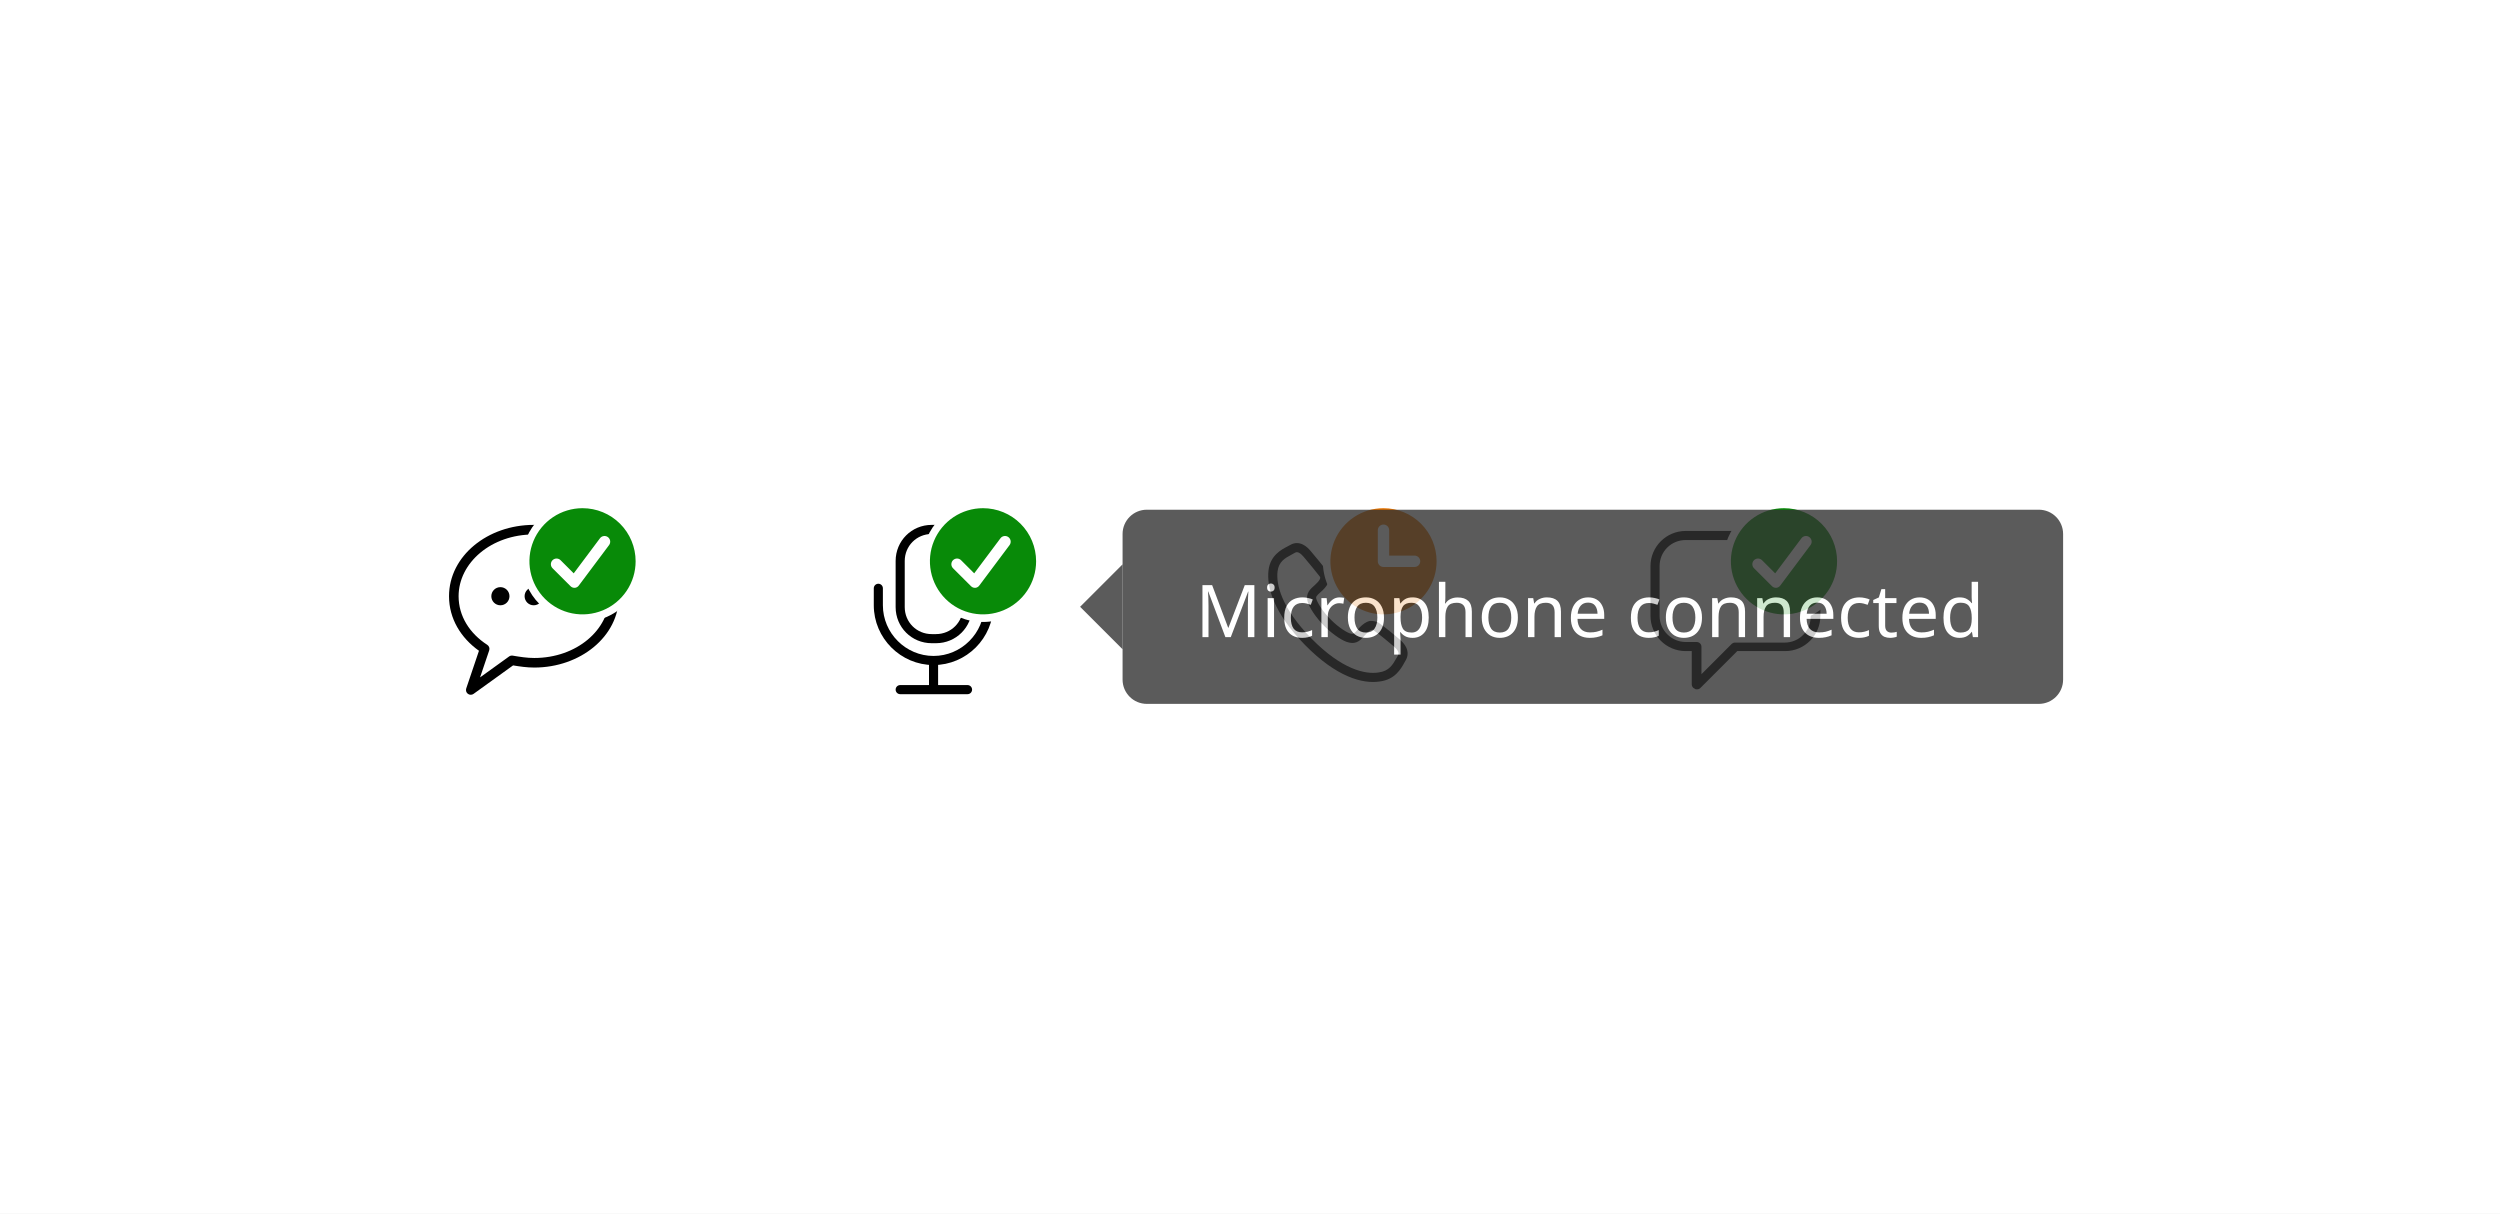
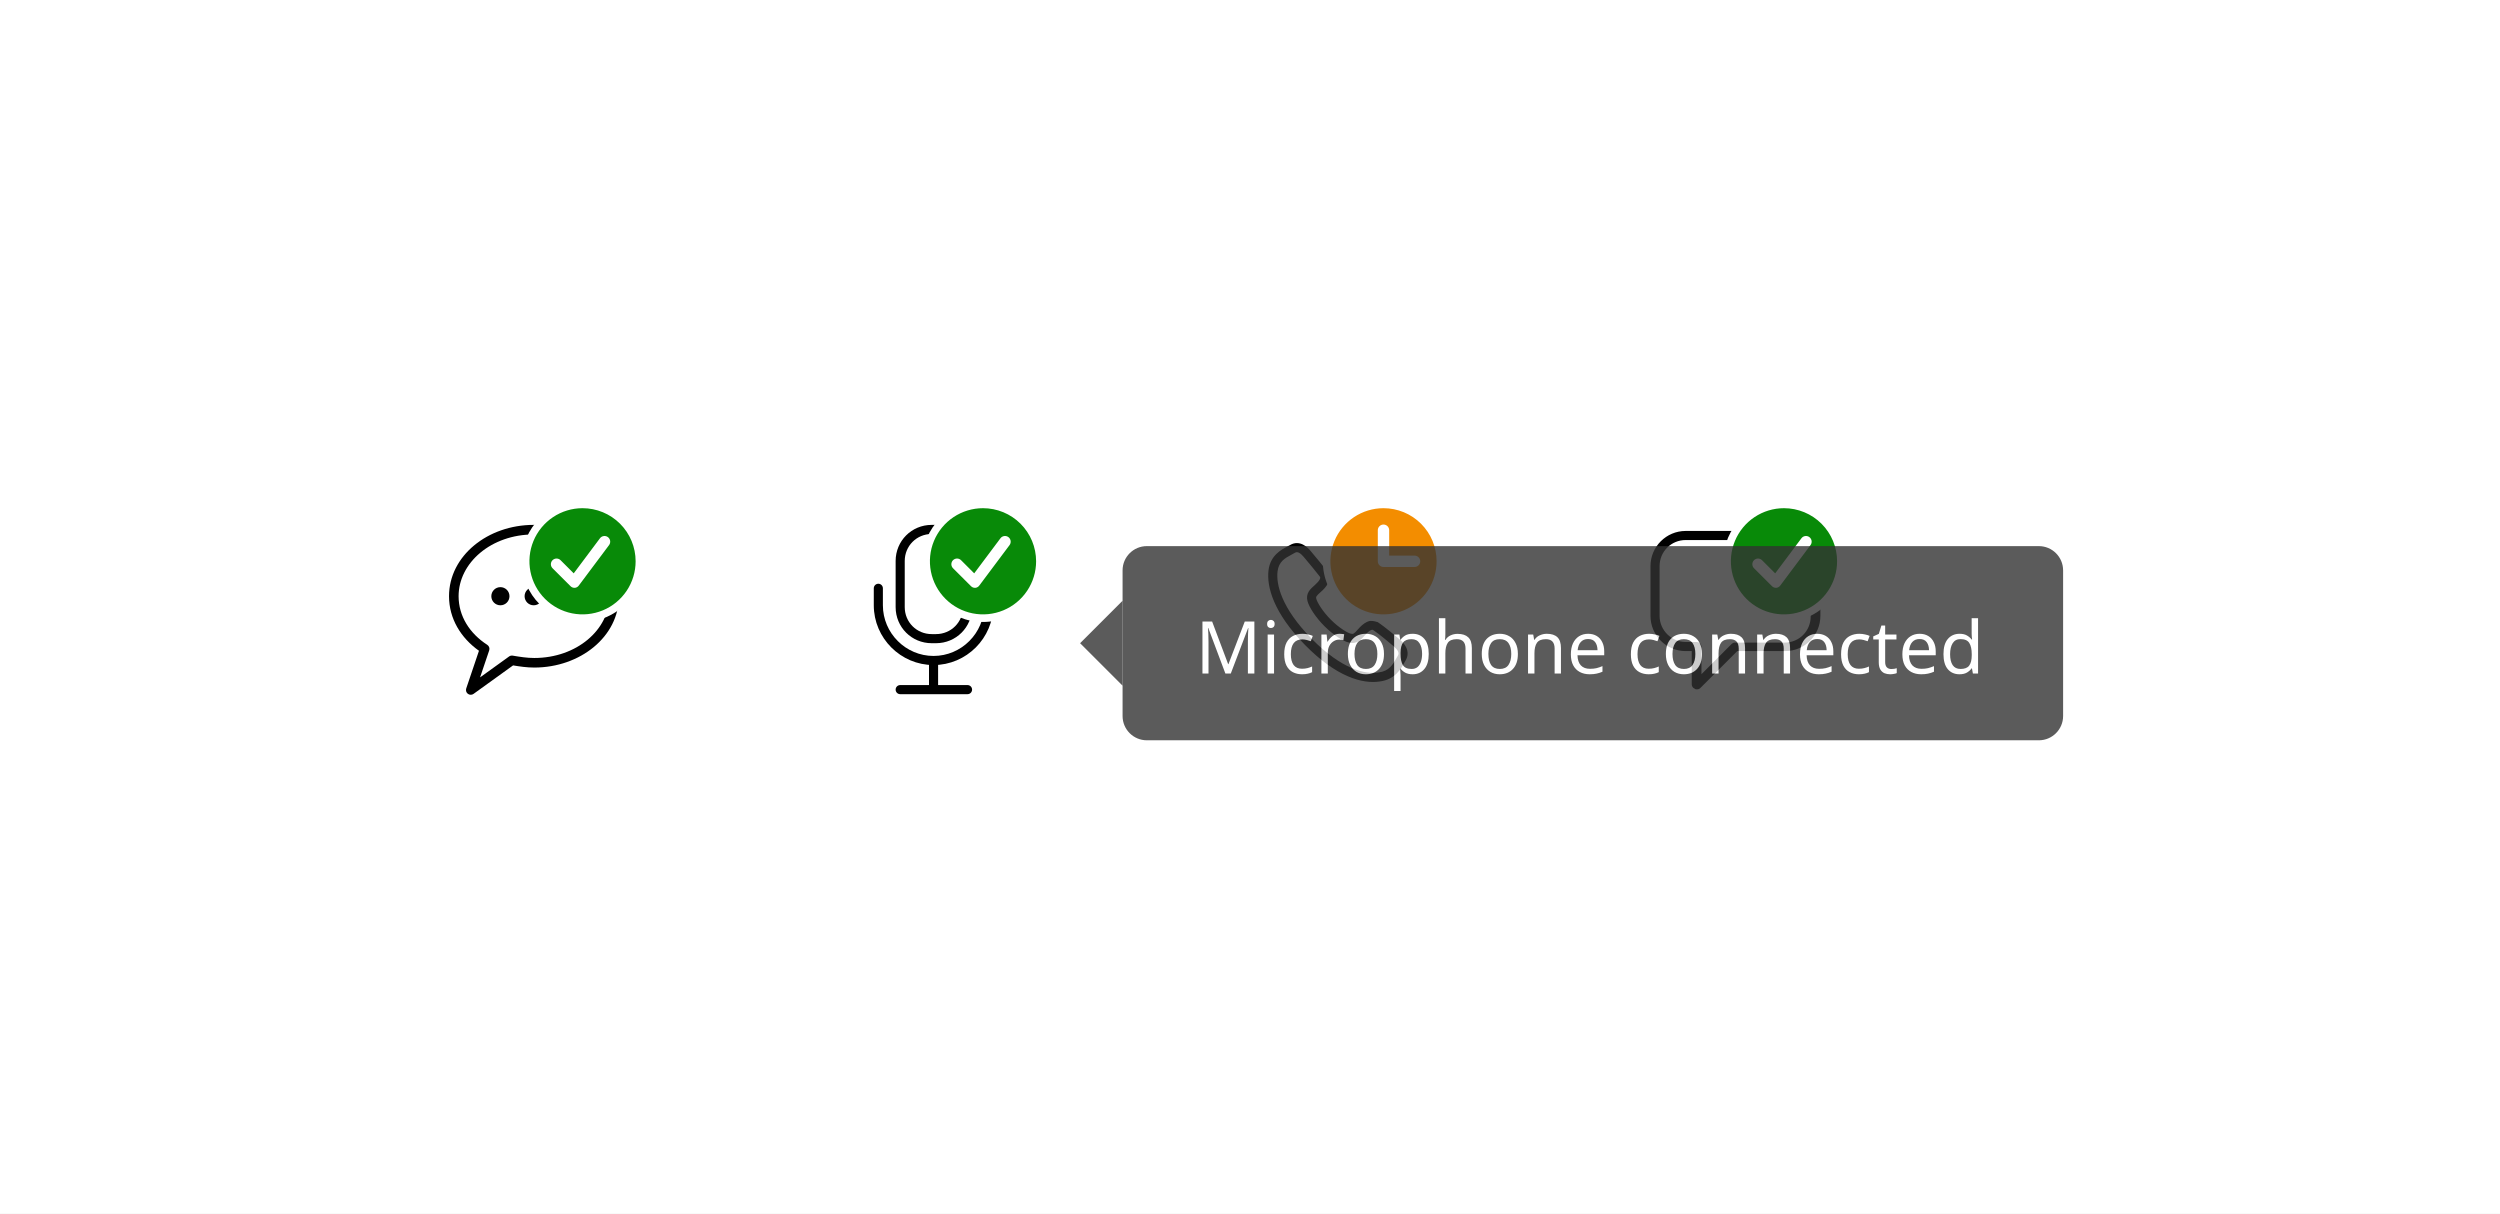
<svg xmlns="http://www.w3.org/2000/svg" width="412" height="200" viewBox="0 0 412 200" fill="none">
  <rect width="412" height="200" fill="white" />
  <g clip-path="url(#clip0_6677_525181)">
    <path d="M87.95 99.752C88.776 99.752 89.446 99.082 89.446 98.257C89.446 97.43 88.776 96.761 87.95 96.761C87.124 96.761 86.454 97.43 86.454 98.257C86.454 99.082 87.124 99.752 87.95 99.752Z" fill="black" />
    <path d="M82.466 99.752C83.292 99.752 83.962 99.082 83.962 98.257C83.962 97.43 83.292 96.761 82.466 96.761C81.64 96.761 80.97 97.43 80.97 98.257C80.97 99.082 81.64 99.752 82.466 99.752Z" fill="black" />
    <path d="M93.534 99.752C94.36 99.752 95.03 99.082 95.03 98.257C95.03 97.43 94.36 96.761 93.534 96.761C92.708 96.761 92.038 97.43 92.038 98.257C92.038 99.082 92.708 99.752 93.534 99.752Z" fill="black" />
    <path fill-rule="evenodd" clip-rule="evenodd" d="M87.95 88.077C80.965 88.077 75.577 92.739 75.577 98.257C75.577 101.529 77.39 104.391 80.301 106.269C80.605 106.465 80.736 106.842 80.62 107.184L79.115 111.634L83.9 108.186C84.07 108.063 84.283 108.014 84.49 108.048C85.694 108.249 86.829 108.436 88.05 108.436C95.035 108.436 100.423 103.774 100.423 98.257C100.423 92.742 95.039 88.077 87.95 88.077ZM74 98.257C74 91.61 80.377 86.5 87.95 86.5C95.618 86.5 102 91.606 102 98.257C102 104.903 95.623 110.013 88.05 110.013C86.803 110.013 85.648 109.838 84.555 109.657L78.041 114.351C77.763 114.552 77.388 114.549 77.112 114.346C76.836 114.142 76.724 113.784 76.834 113.459L78.934 107.247C75.95 105.129 74 101.956 74 98.257Z" fill="black" />
    <circle cx="96" cy="92.5" r="10" fill="white" />
    <path d="M96 83.75C94.269 83.75 92.578 84.263 91.139 85.225C89.7 86.186 88.578 87.553 87.916 89.151C87.254 90.75 87.081 92.51 87.418 94.207C87.756 95.904 88.589 97.463 89.813 98.687C91.037 99.911 92.596 100.744 94.293 101.082C95.99 101.419 97.75 101.246 99.349 100.584C100.947 99.922 102.314 98.8 103.275 97.361C104.237 95.922 104.75 94.231 104.75 92.5C104.75 90.179 103.828 87.954 102.187 86.313C100.546 84.672 98.321 83.75 96 83.75ZM100.375 89.831L95.406 96.475C95.332 96.585 95.234 96.677 95.121 96.746C95.008 96.815 94.882 96.859 94.75 96.875H94.681C94.558 96.876 94.436 96.853 94.322 96.805C94.208 96.758 94.105 96.688 94.019 96.6L91.081 93.669C90.989 93.583 90.915 93.479 90.864 93.364C90.813 93.249 90.785 93.125 90.783 92.999C90.781 92.874 90.804 92.749 90.851 92.632C90.898 92.515 90.968 92.409 91.058 92.32C91.147 92.231 91.252 92.161 91.369 92.114C91.486 92.066 91.611 92.043 91.737 92.046C91.863 92.048 91.987 92.075 92.102 92.126C92.217 92.178 92.32 92.252 92.406 92.344L94.55 94.487L98.875 88.706C99.024 88.507 99.246 88.376 99.492 88.341C99.739 88.305 99.989 88.37 100.188 88.519C100.386 88.668 100.518 88.89 100.553 89.136C100.588 89.382 100.524 89.632 100.375 89.831Z" fill="#088A08" />
  </g>
  <g clip-path="url(#clip1_6677_525181)">
    <path fill-rule="evenodd" clip-rule="evenodd" d="M144.75 96.2C145.164 96.2 145.5 96.536 145.5 96.95V99.75C145.5 104.336 149.264 108.1 153.85 108.1C158.436 108.1 162.2 104.336 162.2 99.75V96.95C162.2 96.536 162.536 96.2 162.95 96.2C163.364 96.2 163.7 96.536 163.7 96.95V99.75C163.7 105.164 159.264 109.6 153.85 109.6C148.436 109.6 144 105.164 144 99.75V96.95C144 96.536 144.336 96.2 144.75 96.2Z" fill="black" />
    <path fill-rule="evenodd" clip-rule="evenodd" d="M153.55 88C151.064 88 149.1 89.964 149.1 92.45V100.05C149.1 102.536 151.064 104.5 153.55 104.5H154.25C156.736 104.5 158.7 102.536 158.7 100.05V92.45C158.7 89.964 156.736 88 154.25 88H153.55ZM147.6 92.45C147.6 89.136 150.236 86.5 153.55 86.5H154.25C157.564 86.5 160.2 89.136 160.2 92.45V100.05C160.2 103.364 157.564 106 154.25 106H153.55C150.236 106 147.6 103.364 147.6 100.05V92.45Z" fill="black" />
    <path fill-rule="evenodd" clip-rule="evenodd" d="M153.1 113.65V108.85H154.6V113.65H153.1Z" fill="black" />
    <path fill-rule="evenodd" clip-rule="evenodd" d="M147.6 113.65C147.6 113.236 147.936 112.9 148.35 112.9H159.45C159.864 112.9 160.2 113.236 160.2 113.65C160.2 114.064 159.864 114.4 159.45 114.4H148.35C147.936 114.4 147.6 114.064 147.6 113.65Z" fill="black" />
    <circle cx="162" cy="92.5" r="10" fill="white" />
    <path d="M162 83.75C160.269 83.75 158.578 84.263 157.139 85.225C155.7 86.186 154.578 87.553 153.916 89.151C153.254 90.75 153.081 92.51 153.418 94.207C153.756 95.904 154.589 97.463 155.813 98.687C157.037 99.911 158.596 100.744 160.293 101.082C161.99 101.419 163.75 101.246 165.348 100.584C166.947 99.922 168.314 98.8 169.275 97.361C170.237 95.922 170.75 94.231 170.75 92.5C170.75 90.179 169.828 87.954 168.187 86.313C166.546 84.672 164.321 83.75 162 83.75ZM166.375 89.831L161.406 96.475C161.332 96.585 161.234 96.677 161.121 96.746C161.008 96.815 160.882 96.859 160.75 96.875H160.681C160.558 96.876 160.436 96.853 160.322 96.805C160.208 96.758 160.105 96.688 160.019 96.6L157.081 93.669C156.989 93.583 156.915 93.479 156.864 93.364C156.813 93.249 156.785 93.125 156.783 92.999C156.781 92.874 156.804 92.749 156.851 92.632C156.898 92.515 156.968 92.409 157.057 92.32C157.146 92.231 157.253 92.161 157.369 92.114C157.486 92.066 157.611 92.043 157.737 92.046C157.863 92.048 157.987 92.075 158.102 92.126C158.217 92.178 158.32 92.252 158.406 92.344L160.55 94.487L164.875 88.706C165.024 88.507 165.246 88.376 165.492 88.341C165.739 88.305 165.989 88.37 166.188 88.519C166.386 88.668 166.518 88.89 166.553 89.136C166.588 89.382 166.524 89.632 166.375 89.831Z" fill="#088A08" />
  </g>
  <g clip-path="url(#clip2_6677_525181)">
    <path fill-rule="evenodd" clip-rule="evenodd" d="M214.713 89.738C215.268 90.007 215.7 90.453 215.975 90.782C216.041 90.862 216.13 90.968 216.233 91.092C216.888 91.874 218.167 93.404 218.699 94.112C219.211 94.796 219.135 95.535 218.848 96.127C218.582 96.678 218.114 97.158 217.692 97.527C217.272 97.894 217.068 98.094 216.964 98.265C216.902 98.367 216.871 98.458 216.926 98.681C216.994 98.954 217.237 99.468 217.673 100.121C218.096 100.757 218.665 101.468 219.329 102.132C219.993 102.797 220.704 103.365 221.324 103.774C221.634 103.979 221.914 104.139 222.146 104.25C222.391 104.368 222.541 104.411 222.605 104.42C222.63 104.424 222.655 104.429 222.68 104.435C222.903 104.49 222.994 104.459 223.096 104.397C223.267 104.293 223.467 104.089 223.834 103.669C224.203 103.247 224.683 102.779 225.234 102.513C225.821 102.228 226.552 102.152 227.23 102.649C228.179 103.285 229.997 104.802 230.687 105.393C231.07 105.721 231.518 106.184 231.772 106.76C232.044 107.377 232.083 108.112 231.642 108.848C231.581 108.949 231.516 109.067 231.444 109.198C230.886 110.212 229.909 111.986 227.404 112.305C224.575 112.752 220.25 111.576 215.063 106.288C209.871 100.994 208.716 96.678 209.054 93.969C209.362 91.508 211.173 90.573 212.193 90.046C212.356 89.961 212.499 89.887 212.613 89.819C213.371 89.364 214.12 89.45 214.713 89.738ZM214.059 91.087C213.827 90.975 213.626 90.961 213.384 91.106C213.187 91.224 212.983 91.334 212.778 91.444C211.763 91.99 210.745 92.537 210.543 94.156C210.281 96.247 211.126 100.131 216.134 105.237C221.139 110.341 225.01 111.169 227.18 110.822C227.188 110.821 227.197 110.819 227.205 110.818C228.921 110.604 229.532 109.523 230.106 108.509C230.189 108.363 230.271 108.218 230.355 108.077C230.514 107.813 230.503 107.598 230.4 107.365C230.279 107.091 230.027 106.804 229.71 106.532C229.004 105.926 227.238 104.457 226.382 103.887C226.371 103.879 226.36 103.871 226.349 103.863C226.232 103.775 226.121 103.749 225.888 103.862C225.614 103.996 225.294 104.278 224.963 104.656C224.63 105.036 224.28 105.432 223.876 105.678C223.412 105.96 222.915 106.032 222.352 105.899C222.076 105.853 221.78 105.738 221.498 105.603C221.19 105.455 220.85 105.259 220.498 105.026C219.793 104.56 219.004 103.928 218.268 103.193C217.532 102.457 216.901 101.668 216.424 100.954C215.96 100.257 215.603 99.571 215.471 99.044C215.326 98.467 215.395 97.958 215.683 97.485C215.929 97.081 216.325 96.731 216.705 96.398C217.083 96.067 217.366 95.747 217.499 95.473C217.612 95.24 217.586 95.129 217.499 95.013C216.995 94.341 215.755 92.858 215.093 92.066C214.986 91.938 214.894 91.828 214.822 91.743C214.597 91.472 214.329 91.218 214.059 91.087Z" fill="black" />
    <circle cx="228" cy="92.5" r="10" fill="white" />
-     <path d="M228 83.75C226.269 83.75 224.578 84.263 223.139 85.225C221.7 86.186 220.578 87.553 219.916 89.151C219.254 90.75 219.081 92.51 219.418 94.207C219.756 95.904 220.589 97.463 221.813 98.687C223.037 99.911 224.596 100.744 226.293 101.082C227.99 101.419 229.75 101.246 231.348 100.584C232.947 99.922 234.314 98.8 235.275 97.361C236.237 95.922 236.75 94.231 236.75 92.5C236.75 90.179 235.828 87.954 234.187 86.313C232.546 84.672 230.321 83.75 228 83.75ZM233.119 93.438H228C227.751 93.438 227.513 93.339 227.337 93.163C227.161 92.987 227.063 92.749 227.063 92.5V87.381C227.063 87.133 227.161 86.894 227.337 86.718C227.513 86.543 227.751 86.444 228 86.444C228.249 86.444 228.487 86.543 228.663 86.718C228.839 86.894 228.938 87.133 228.938 87.381V91.562H233.119C233.367 91.562 233.606 91.661 233.782 91.837C233.957 92.013 234.056 92.251 234.056 92.5C234.056 92.749 233.957 92.987 233.782 93.163C233.606 93.339 233.367 93.438 233.119 93.438Z" fill="#E67300" />
+     <path d="M228 83.75C226.269 83.75 224.578 84.263 223.139 85.225C221.7 86.186 220.578 87.553 219.916 89.151C219.254 90.75 219.081 92.51 219.418 94.207C219.756 95.904 220.589 97.463 221.813 98.687C223.037 99.911 224.596 100.744 226.293 101.082C227.99 101.419 229.75 101.246 231.348 100.584C232.947 99.922 234.314 98.8 235.275 97.361C236.237 95.922 236.75 94.231 236.75 92.5C236.75 90.179 235.828 87.954 234.187 86.313C232.546 84.672 230.321 83.75 228 83.75ZM233.119 93.438H228C227.751 93.438 227.513 93.339 227.337 93.163C227.161 92.987 227.063 92.749 227.063 92.5V87.381C227.063 87.133 227.161 86.894 227.337 86.718C227.513 86.543 227.751 86.444 228 86.444C228.249 86.444 228.487 86.543 228.663 86.718C228.839 86.894 228.938 87.133 228.938 87.381V91.562H233.119C233.367 91.562 233.606 91.661 233.782 91.837C233.957 92.013 234.056 92.251 234.056 92.5C234.056 92.749 233.957 92.987 233.782 93.163C233.606 93.339 233.367 93.438 233.119 93.438Z" fill="#F38D00" />
  </g>
  <g clip-path="url(#clip3_6677_525181)">
    <path d="M279.6 113.6C279.5 113.6 279.4 113.6 279.3 113.5C279 113.4 278.8 113.1 278.8 112.8V107.3H277.8C274.6 107.3 272 104.7 272 101.5V93.3C272 90.1 274.6 87.5 277.8 87.5H294.1C297.4 87.5 300 90.1 300 93.3V101.5C300 104.7 297.4 107.3 294.2 107.3H286.3L280.2 113.4C280 113.6 279.8 113.6 279.6 113.6ZM277.8 89C275.4 89 273.5 90.9 273.5 93.3V101.5C273.5 103.9 275.5 105.8 277.8 105.8H279.6C280 105.8 280.4 106.1 280.4 106.6V111.1L285.4 106.1C285.5 106 285.7 105.9 285.9 105.9H294.1C296.5 105.9 298.4 104 298.4 101.6V93.3C298.4 90.9 296.5 89 294.1 89H277.8Z" fill="black" />
    <circle cx="294" cy="92.5" r="10" fill="white" />
    <path d="M294 83.75C292.269 83.75 290.578 84.263 289.139 85.225C287.7 86.186 286.578 87.553 285.916 89.151C285.254 90.75 285.081 92.51 285.418 94.207C285.756 95.904 286.589 97.463 287.813 98.687C289.037 99.911 290.596 100.744 292.293 101.082C293.99 101.419 295.75 101.246 297.348 100.584C298.947 99.922 300.314 98.8 301.275 97.361C302.237 95.922 302.75 94.231 302.75 92.5C302.75 90.179 301.828 87.954 300.187 86.313C298.546 84.672 296.321 83.75 294 83.75ZM298.375 89.831L293.406 96.475C293.332 96.585 293.234 96.677 293.121 96.746C293.008 96.815 292.882 96.859 292.75 96.875H292.681C292.558 96.876 292.436 96.853 292.322 96.805C292.208 96.758 292.105 96.688 292.019 96.6L289.081 93.669C288.989 93.583 288.915 93.479 288.864 93.364C288.813 93.249 288.785 93.125 288.783 92.999C288.781 92.874 288.804 92.749 288.851 92.632C288.898 92.515 288.968 92.409 289.057 92.32C289.146 92.231 289.253 92.161 289.369 92.114C289.486 92.066 289.611 92.043 289.737 92.046C289.863 92.048 289.987 92.075 290.102 92.126C290.217 92.178 290.32 92.252 290.406 92.344L292.55 94.487L296.875 88.706C297.024 88.507 297.246 88.376 297.492 88.341C297.739 88.305 297.989 88.37 298.188 88.519C298.386 88.668 298.518 88.89 298.553 89.136C298.588 89.382 298.524 89.632 298.375 89.831Z" fill="#088A08" />
  </g>
-   <path opacity="0.8" d="M185 93V107L178 100L185 93Z" fill="#323232" />
+   <path opacity="0.8" d="M185 99V113L178 106L185 99Z" fill="#323232" />
  <g opacity="0.8">
-     <rect x="185" y="84" width="155" height="32" rx="4" fill="#323232" />
-     <path d="M201.944 105L199.124 97.488H199.076C199.1 97.736 199.12 98.072 199.136 98.496C199.152 98.912 199.16 99.348 199.16 99.804V105H198.164V96.432H199.76L202.4 103.452H202.448L205.136 96.432H206.72V105H205.652V99.732C205.652 99.316 205.66 98.904 205.676 98.496C205.7 98.088 205.72 97.756 205.736 97.5H205.688L202.832 105H201.944ZM209.447 96.156C209.607 96.156 209.747 96.212 209.867 96.324C209.995 96.428 210.059 96.596 210.059 96.828C210.059 97.06 209.995 97.232 209.867 97.344C209.747 97.448 209.607 97.5 209.447 97.5C209.271 97.5 209.123 97.448 209.003 97.344C208.883 97.232 208.823 97.06 208.823 96.828C208.823 96.596 208.883 96.428 209.003 96.324C209.123 96.212 209.271 96.156 209.447 96.156ZM209.963 98.568V105H208.907V98.568H209.963ZM214.58 105.12C214.004 105.12 213.496 105.004 213.056 104.772C212.616 104.54 212.268 104.18 212.012 103.692C211.764 103.204 211.64 102.58 211.64 101.82C211.64 101.028 211.768 100.384 212.024 99.888C212.288 99.392 212.648 99.028 213.104 98.796C213.56 98.564 214.076 98.448 214.652 98.448C214.972 98.448 215.284 98.484 215.588 98.556C215.9 98.62 216.152 98.7 216.344 98.796L216.02 99.672C215.828 99.6 215.604 99.532 215.348 99.468C215.092 99.404 214.852 99.372 214.628 99.372C213.364 99.372 212.732 100.184 212.732 101.808C212.732 102.584 212.884 103.18 213.188 103.596C213.5 104.004 213.96 104.208 214.568 104.208C214.912 104.208 215.22 104.172 215.492 104.1C215.764 104.028 216.012 103.94 216.236 103.836V104.772C216.02 104.884 215.78 104.968 215.516 105.024C215.26 105.088 214.948 105.12 214.58 105.12ZM220.766 98.448C220.886 98.448 221.014 98.456 221.15 98.472C221.286 98.48 221.41 98.496 221.522 98.52L221.39 99.492C221.286 99.468 221.17 99.448 221.042 99.432C220.914 99.416 220.798 99.408 220.694 99.408C220.366 99.408 220.058 99.5 219.77 99.684C219.482 99.86 219.25 100.112 219.074 100.44C218.906 100.76 218.822 101.136 218.822 101.568V105H217.766V98.568H218.63L218.75 99.744H218.798C218.998 99.392 219.262 99.088 219.59 98.832C219.926 98.576 220.318 98.448 220.766 98.448ZM228.081 101.772C228.081 102.836 227.809 103.66 227.265 104.244C226.729 104.828 226.001 105.12 225.081 105.12C224.513 105.12 224.005 104.992 223.557 104.736C223.117 104.472 222.769 104.092 222.513 103.596C222.257 103.092 222.129 102.484 222.129 101.772C222.129 100.708 222.393 99.888 222.921 99.312C223.457 98.736 224.189 98.448 225.117 98.448C225.693 98.448 226.205 98.58 226.653 98.844C227.101 99.1 227.449 99.476 227.697 99.972C227.953 100.46 228.081 101.06 228.081 101.772ZM223.221 101.772C223.221 102.532 223.369 103.136 223.665 103.584C223.969 104.024 224.449 104.244 225.105 104.244C225.753 104.244 226.229 104.024 226.533 103.584C226.837 103.136 226.989 102.532 226.989 101.772C226.989 101.012 226.837 100.416 226.533 99.984C226.229 99.552 225.749 99.336 225.093 99.336C224.437 99.336 223.961 99.552 223.665 99.984C223.369 100.416 223.221 101.012 223.221 101.772ZM232.814 98.448C233.606 98.448 234.242 98.724 234.722 99.276C235.21 99.828 235.454 100.66 235.454 101.772C235.454 102.868 235.21 103.7 234.722 104.268C234.242 104.836 233.602 105.12 232.802 105.12C232.306 105.12 231.894 105.028 231.566 104.844C231.246 104.66 230.994 104.44 230.81 104.184H230.738C230.746 104.32 230.758 104.492 230.774 104.7C230.798 104.908 230.81 105.088 230.81 105.24V107.88H229.754V98.568H230.618L230.762 99.444H230.81C231.002 99.164 231.254 98.928 231.566 98.736C231.878 98.544 232.294 98.448 232.814 98.448ZM232.622 99.336C231.966 99.336 231.502 99.52 231.23 99.888C230.958 100.256 230.818 100.816 230.81 101.568V101.772C230.81 102.564 230.938 103.176 231.194 103.608C231.458 104.032 231.942 104.244 232.646 104.244C233.03 104.244 233.35 104.14 233.606 103.932C233.862 103.716 234.05 103.42 234.17 103.044C234.298 102.668 234.362 102.24 234.362 101.76C234.362 101.024 234.218 100.436 233.93 99.996C233.65 99.556 233.214 99.336 232.622 99.336ZM238.193 95.88V98.556C238.193 98.876 238.173 99.176 238.133 99.456H238.205C238.413 99.128 238.693 98.88 239.045 98.712C239.405 98.544 239.793 98.46 240.209 98.46C240.985 98.46 241.569 98.648 241.961 99.024C242.361 99.392 242.561 99.988 242.561 100.812V105H241.517V100.884C241.517 99.852 241.037 99.336 240.077 99.336C239.357 99.336 238.861 99.54 238.589 99.948C238.325 100.348 238.193 100.924 238.193 101.676V105H237.137V95.88H238.193ZM250.147 101.772C250.147 102.836 249.875 103.66 249.331 104.244C248.795 104.828 248.067 105.12 247.147 105.12C246.579 105.12 246.071 104.992 245.623 104.736C245.183 104.472 244.835 104.092 244.579 103.596C244.323 103.092 244.195 102.484 244.195 101.772C244.195 100.708 244.459 99.888 244.987 99.312C245.523 98.736 246.255 98.448 247.183 98.448C247.759 98.448 248.271 98.58 248.719 98.844C249.167 99.1 249.515 99.476 249.763 99.972C250.019 100.46 250.147 101.06 250.147 101.772ZM245.287 101.772C245.287 102.532 245.435 103.136 245.731 103.584C246.035 104.024 246.515 104.244 247.171 104.244C247.819 104.244 248.295 104.024 248.599 103.584C248.903 103.136 249.055 102.532 249.055 101.772C249.055 101.012 248.903 100.416 248.599 99.984C248.295 99.552 247.815 99.336 247.159 99.336C246.503 99.336 246.027 99.552 245.731 99.984C245.435 100.416 245.287 101.012 245.287 101.772ZM254.917 98.448C255.685 98.448 256.265 98.636 256.657 99.012C257.049 99.388 257.245 99.988 257.245 100.812V105H256.201V100.884C256.201 99.852 255.721 99.336 254.761 99.336C254.049 99.336 253.557 99.536 253.285 99.936C253.013 100.336 252.877 100.912 252.877 101.664V105H251.821V98.568H252.673L252.829 99.444H252.889C253.097 99.108 253.385 98.86 253.753 98.7C254.121 98.532 254.509 98.448 254.917 98.448ZM261.723 98.448C262.267 98.448 262.739 98.568 263.139 98.808C263.539 99.048 263.843 99.388 264.051 99.828C264.267 100.26 264.375 100.768 264.375 101.352V101.988H259.971C259.987 102.716 260.171 103.272 260.523 103.656C260.883 104.032 261.383 104.22 262.023 104.22C262.431 104.22 262.791 104.184 263.103 104.112C263.423 104.032 263.751 103.92 264.087 103.776V104.7C263.759 104.844 263.435 104.948 263.115 105.012C262.795 105.084 262.415 105.12 261.975 105.12C261.359 105.12 260.819 104.996 260.355 104.748C259.891 104.5 259.527 104.132 259.263 103.644C259.007 103.156 258.879 102.552 258.879 101.832C258.879 101.128 258.995 100.524 259.227 100.02C259.467 99.516 259.799 99.128 260.223 98.856C260.655 98.584 261.155 98.448 261.723 98.448ZM261.711 99.312C261.207 99.312 260.807 99.476 260.511 99.804C260.223 100.124 260.051 100.572 259.995 101.148H263.271C263.263 100.604 263.135 100.164 262.887 99.828C262.639 99.484 262.247 99.312 261.711 99.312ZM271.709 105.12C271.133 105.12 270.625 105.004 270.185 104.772C269.745 104.54 269.397 104.18 269.141 103.692C268.893 103.204 268.769 102.58 268.769 101.82C268.769 101.028 268.897 100.384 269.153 99.888C269.417 99.392 269.777 99.028 270.233 98.796C270.689 98.564 271.205 98.448 271.781 98.448C272.101 98.448 272.413 98.484 272.717 98.556C273.029 98.62 273.281 98.7 273.473 98.796L273.149 99.672C272.957 99.6 272.733 99.532 272.477 99.468C272.221 99.404 271.981 99.372 271.757 99.372C270.493 99.372 269.861 100.184 269.861 101.808C269.861 102.584 270.013 103.18 270.317 103.596C270.629 104.004 271.089 104.208 271.697 104.208C272.041 104.208 272.349 104.172 272.621 104.1C272.893 104.028 273.141 103.94 273.365 103.836V104.772C273.149 104.884 272.909 104.968 272.645 105.024C272.389 105.088 272.077 105.12 271.709 105.12ZM280.487 101.772C280.487 102.836 280.215 103.66 279.671 104.244C279.135 104.828 278.407 105.12 277.487 105.12C276.919 105.12 276.411 104.992 275.963 104.736C275.523 104.472 275.175 104.092 274.919 103.596C274.663 103.092 274.535 102.484 274.535 101.772C274.535 100.708 274.799 99.888 275.327 99.312C275.863 98.736 276.595 98.448 277.523 98.448C278.099 98.448 278.611 98.58 279.059 98.844C279.507 99.1 279.855 99.476 280.103 99.972C280.359 100.46 280.487 101.06 280.487 101.772ZM275.627 101.772C275.627 102.532 275.775 103.136 276.071 103.584C276.375 104.024 276.855 104.244 277.511 104.244C278.159 104.244 278.635 104.024 278.939 103.584C279.243 103.136 279.395 102.532 279.395 101.772C279.395 101.012 279.243 100.416 278.939 99.984C278.635 99.552 278.155 99.336 277.499 99.336C276.843 99.336 276.367 99.552 276.071 99.984C275.775 100.416 275.627 101.012 275.627 101.772ZM285.257 98.448C286.025 98.448 286.605 98.636 286.997 99.012C287.389 99.388 287.585 99.988 287.585 100.812V105H286.541V100.884C286.541 99.852 286.061 99.336 285.101 99.336C284.389 99.336 283.897 99.536 283.625 99.936C283.353 100.336 283.217 100.912 283.217 101.664V105H282.161V98.568H283.013L283.169 99.444H283.229C283.437 99.108 283.725 98.86 284.093 98.7C284.461 98.532 284.849 98.448 285.257 98.448ZM292.675 98.448C293.443 98.448 294.023 98.636 294.415 99.012C294.807 99.388 295.003 99.988 295.003 100.812V105H293.959V100.884C293.959 99.852 293.479 99.336 292.519 99.336C291.807 99.336 291.315 99.536 291.043 99.936C290.771 100.336 290.635 100.912 290.635 101.664V105H289.579V98.568H290.431L290.587 99.444H290.647C290.855 99.108 291.143 98.86 291.511 98.7C291.879 98.532 292.267 98.448 292.675 98.448ZM299.481 98.448C300.025 98.448 300.497 98.568 300.897 98.808C301.297 99.048 301.601 99.388 301.809 99.828C302.025 100.26 302.133 100.768 302.133 101.352V101.988H297.729C297.745 102.716 297.929 103.272 298.281 103.656C298.641 104.032 299.141 104.22 299.781 104.22C300.189 104.22 300.549 104.184 300.861 104.112C301.181 104.032 301.509 103.92 301.845 103.776V104.7C301.517 104.844 301.193 104.948 300.873 105.012C300.553 105.084 300.173 105.12 299.733 105.12C299.117 105.12 298.577 104.996 298.113 104.748C297.649 104.5 297.285 104.132 297.021 103.644C296.765 103.156 296.637 102.552 296.637 101.832C296.637 101.128 296.753 100.524 296.985 100.02C297.225 99.516 297.557 99.128 297.981 98.856C298.413 98.584 298.913 98.448 299.481 98.448ZM299.469 99.312C298.965 99.312 298.565 99.476 298.269 99.804C297.981 100.124 297.809 100.572 297.753 101.148H301.029C301.021 100.604 300.893 100.164 300.645 99.828C300.397 99.484 300.005 99.312 299.469 99.312ZM306.35 105.12C305.774 105.12 305.266 105.004 304.826 104.772C304.386 104.54 304.038 104.18 303.782 103.692C303.534 103.204 303.41 102.58 303.41 101.82C303.41 101.028 303.538 100.384 303.794 99.888C304.058 99.392 304.418 99.028 304.874 98.796C305.33 98.564 305.846 98.448 306.422 98.448C306.742 98.448 307.054 98.484 307.358 98.556C307.67 98.62 307.922 98.7 308.114 98.796L307.79 99.672C307.598 99.6 307.374 99.532 307.118 99.468C306.862 99.404 306.622 99.372 306.398 99.372C305.134 99.372 304.502 100.184 304.502 101.808C304.502 102.584 304.654 103.18 304.958 103.596C305.27 104.004 305.73 104.208 306.338 104.208C306.682 104.208 306.99 104.172 307.262 104.1C307.534 104.028 307.782 103.94 308.006 103.836V104.772C307.79 104.884 307.55 104.968 307.286 105.024C307.03 105.088 306.718 105.12 306.35 105.12ZM311.684 104.256C311.844 104.256 312.008 104.244 312.176 104.22C312.344 104.196 312.48 104.164 312.584 104.124V104.928C312.472 104.984 312.312 105.028 312.104 105.06C311.896 105.1 311.696 105.12 311.504 105.12C311.168 105.12 310.856 105.064 310.568 104.952C310.288 104.832 310.06 104.628 309.884 104.34C309.708 104.052 309.62 103.648 309.62 103.128V99.384H308.708V98.88L309.632 98.46L310.052 97.092H310.676V98.568H312.536V99.384H310.676V103.104C310.676 103.496 310.768 103.788 310.952 103.98C311.144 104.164 311.388 104.256 311.684 104.256ZM316.356 98.448C316.9 98.448 317.372 98.568 317.772 98.808C318.172 99.048 318.476 99.388 318.684 99.828C318.9 100.26 319.008 100.768 319.008 101.352V101.988H314.604C314.62 102.716 314.804 103.272 315.156 103.656C315.516 104.032 316.016 104.22 316.656 104.22C317.064 104.22 317.424 104.184 317.736 104.112C318.056 104.032 318.384 103.92 318.72 103.776V104.7C318.392 104.844 318.068 104.948 317.748 105.012C317.428 105.084 317.048 105.12 316.608 105.12C315.992 105.12 315.452 104.996 314.988 104.748C314.524 104.5 314.16 104.132 313.896 103.644C313.64 103.156 313.512 102.552 313.512 101.832C313.512 101.128 313.628 100.524 313.86 100.02C314.1 99.516 314.432 99.128 314.856 98.856C315.288 98.584 315.788 98.448 316.356 98.448ZM316.344 99.312C315.84 99.312 315.44 99.476 315.144 99.804C314.856 100.124 314.684 100.572 314.628 101.148H317.904C317.896 100.604 317.768 100.164 317.52 99.828C317.272 99.484 316.88 99.312 316.344 99.312ZM322.925 105.12C322.125 105.12 321.485 104.844 321.005 104.292C320.525 103.732 320.285 102.9 320.285 101.796C320.285 100.692 320.525 99.86 321.005 99.3C321.493 98.732 322.137 98.448 322.937 98.448C323.433 98.448 323.837 98.54 324.149 98.724C324.469 98.908 324.729 99.132 324.929 99.396H325.001C324.985 99.292 324.969 99.14 324.953 98.94C324.937 98.732 324.929 98.568 324.929 98.448V95.88H325.985V105H325.133L324.977 104.136H324.929C324.737 104.408 324.481 104.64 324.161 104.832C323.841 105.024 323.429 105.12 322.925 105.12ZM323.093 104.244C323.773 104.244 324.249 104.06 324.521 103.692C324.801 103.316 324.941 102.752 324.941 102V101.808C324.941 101.008 324.809 100.396 324.545 99.972C324.281 99.54 323.793 99.324 323.081 99.324C322.513 99.324 322.085 99.552 321.797 100.008C321.517 100.456 321.377 101.06 321.377 101.82C321.377 102.588 321.517 103.184 321.797 103.608C322.085 104.032 322.517 104.244 323.093 104.244Z" fill="white" />
+     <rect x="185" y="90" width="155" height="32" rx="4" fill="#323232" />
+     <path d="M201.944 111L199.124 103.488H199.076C199.1 103.736 199.12 104.072 199.136 104.496C199.152 104.912 199.16 105.348 199.16 105.804V111H198.164V102.432H199.76L202.4 109.452H202.448L205.136 102.432H206.72V111H205.652V105.732C205.652 105.316 205.66 104.904 205.676 104.496C205.7 104.088 205.72 103.756 205.736 103.5H205.688L202.832 111H201.944ZM209.447 102.156C209.607 102.156 209.747 102.212 209.867 102.324C209.995 102.428 210.059 102.596 210.059 102.828C210.059 103.06 209.995 103.232 209.867 103.344C209.747 103.448 209.607 103.5 209.447 103.5C209.271 103.5 209.123 103.448 209.003 103.344C208.883 103.232 208.823 103.06 208.823 102.828C208.823 102.596 208.883 102.428 209.003 102.324C209.123 102.212 209.271 102.156 209.447 102.156ZM209.963 104.568V111H208.907V104.568H209.963ZM214.58 111.12C214.004 111.12 213.496 111.004 213.056 110.772C212.616 110.54 212.268 110.18 212.012 109.692C211.764 109.204 211.64 108.58 211.64 107.82C211.64 107.028 211.768 106.384 212.024 105.888C212.288 105.392 212.648 105.028 213.104 104.796C213.56 104.564 214.076 104.448 214.652 104.448C214.972 104.448 215.284 104.484 215.588 104.556C215.9 104.62 216.152 104.7 216.344 104.796L216.02 105.672C215.828 105.6 215.604 105.532 215.348 105.468C215.092 105.404 214.852 105.372 214.628 105.372C213.364 105.372 212.732 106.184 212.732 107.808C212.732 108.584 212.884 109.18 213.188 109.596C213.5 110.004 213.96 110.208 214.568 110.208C214.912 110.208 215.22 110.172 215.492 110.1C215.764 110.028 216.012 109.94 216.236 109.836V110.772C216.02 110.884 215.78 110.968 215.516 111.024C215.26 111.088 214.948 111.12 214.58 111.12ZM220.766 104.448C220.886 104.448 221.014 104.456 221.15 104.472C221.286 104.48 221.41 104.496 221.522 104.52L221.39 105.492C221.286 105.468 221.17 105.448 221.042 105.432C220.914 105.416 220.798 105.408 220.694 105.408C220.366 105.408 220.058 105.5 219.77 105.684C219.482 105.86 219.25 106.112 219.074 106.44C218.906 106.76 218.822 107.136 218.822 107.568V111H217.766V104.568H218.63L218.75 105.744H218.798C218.998 105.392 219.262 105.088 219.59 104.832C219.926 104.576 220.318 104.448 220.766 104.448ZM228.081 107.772C228.081 108.836 227.809 109.66 227.265 110.244C226.729 110.828 226.001 111.12 225.081 111.12C224.513 111.12 224.005 110.992 223.557 110.736C223.117 110.472 222.769 110.092 222.513 109.596C222.257 109.092 222.129 108.484 222.129 107.772C222.129 106.708 222.393 105.888 222.921 105.312C223.457 104.736 224.189 104.448 225.117 104.448C225.693 104.448 226.205 104.58 226.653 104.844C227.101 105.1 227.449 105.476 227.697 105.972C227.953 106.46 228.081 107.06 228.081 107.772ZM223.221 107.772C223.221 108.532 223.369 109.136 223.665 109.584C223.969 110.024 224.449 110.244 225.105 110.244C225.753 110.244 226.229 110.024 226.533 109.584C226.837 109.136 226.989 108.532 226.989 107.772C226.989 107.012 226.837 106.416 226.533 105.984C226.229 105.552 225.749 105.336 225.093 105.336C224.437 105.336 223.961 105.552 223.665 105.984C223.369 106.416 223.221 107.012 223.221 107.772ZM232.814 104.448C233.606 104.448 234.242 104.724 234.722 105.276C235.21 105.828 235.454 106.66 235.454 107.772C235.454 108.868 235.21 109.7 234.722 110.268C234.242 110.836 233.602 111.12 232.802 111.12C232.306 111.12 231.894 111.028 231.566 110.844C231.246 110.66 230.994 110.44 230.81 110.184H230.738C230.746 110.32 230.758 110.492 230.774 110.7C230.798 110.908 230.81 111.088 230.81 111.24V113.88H229.754V104.568H230.618L230.762 105.444H230.81C231.002 105.164 231.254 104.928 231.566 104.736C231.878 104.544 232.294 104.448 232.814 104.448ZM232.622 105.336C231.966 105.336 231.502 105.52 231.23 105.888C230.958 106.256 230.818 106.816 230.81 107.568V107.772C230.81 108.564 230.938 109.176 231.194 109.608C231.458 110.032 231.942 110.244 232.646 110.244C233.03 110.244 233.35 110.14 233.606 109.932C233.862 109.716 234.05 109.42 234.17 109.044C234.298 108.668 234.362 108.24 234.362 107.76C234.362 107.024 234.218 106.436 233.93 105.996C233.65 105.556 233.214 105.336 232.622 105.336ZM238.193 101.88V104.556C238.193 104.876 238.173 105.176 238.133 105.456H238.205C238.413 105.128 238.693 104.88 239.045 104.712C239.405 104.544 239.793 104.46 240.209 104.46C240.985 104.46 241.569 104.648 241.961 105.024C242.361 105.392 242.561 105.988 242.561 106.812V111H241.517V106.884C241.517 105.852 241.037 105.336 240.077 105.336C239.357 105.336 238.861 105.54 238.589 105.948C238.325 106.348 238.193 106.924 238.193 107.676V111H237.137V101.88H238.193ZM250.147 107.772C250.147 108.836 249.875 109.66 249.331 110.244C248.795 110.828 248.067 111.12 247.147 111.12C246.579 111.12 246.071 110.992 245.623 110.736C245.183 110.472 244.835 110.092 244.579 109.596C244.323 109.092 244.195 108.484 244.195 107.772C244.195 106.708 244.459 105.888 244.987 105.312C245.523 104.736 246.255 104.448 247.183 104.448C247.759 104.448 248.271 104.58 248.719 104.844C249.167 105.1 249.515 105.476 249.763 105.972C250.019 106.46 250.147 107.06 250.147 107.772ZM245.287 107.772C245.287 108.532 245.435 109.136 245.731 109.584C246.035 110.024 246.515 110.244 247.171 110.244C247.819 110.244 248.295 110.024 248.599 109.584C248.903 109.136 249.055 108.532 249.055 107.772C249.055 107.012 248.903 106.416 248.599 105.984C248.295 105.552 247.815 105.336 247.159 105.336C246.503 105.336 246.027 105.552 245.731 105.984C245.435 106.416 245.287 107.012 245.287 107.772ZM254.917 104.448C255.685 104.448 256.265 104.636 256.657 105.012C257.049 105.388 257.245 105.988 257.245 106.812V111H256.201V106.884C256.201 105.852 255.721 105.336 254.761 105.336C254.049 105.336 253.557 105.536 253.285 105.936C253.013 106.336 252.877 106.912 252.877 107.664V111H251.821V104.568H252.673L252.829 105.444H252.889C253.097 105.108 253.385 104.86 253.753 104.7C254.121 104.532 254.509 104.448 254.917 104.448ZM261.723 104.448C262.267 104.448 262.739 104.568 263.139 104.808C263.539 105.048 263.843 105.388 264.051 105.828C264.267 106.26 264.375 106.768 264.375 107.352V107.988H259.971C259.987 108.716 260.171 109.272 260.523 109.656C260.883 110.032 261.383 110.22 262.023 110.22C262.431 110.22 262.791 110.184 263.103 110.112C263.423 110.032 263.751 109.92 264.087 109.776V110.7C263.759 110.844 263.435 110.948 263.115 111.012C262.795 111.084 262.415 111.12 261.975 111.12C261.359 111.12 260.819 110.996 260.355 110.748C259.891 110.5 259.527 110.132 259.263 109.644C259.007 109.156 258.879 108.552 258.879 107.832C258.879 107.128 258.995 106.524 259.227 106.02C259.467 105.516 259.799 105.128 260.223 104.856C260.655 104.584 261.155 104.448 261.723 104.448ZM261.711 105.312C261.207 105.312 260.807 105.476 260.511 105.804C260.223 106.124 260.051 106.572 259.995 107.148H263.271C263.263 106.604 263.135 106.164 262.887 105.828C262.639 105.484 262.247 105.312 261.711 105.312ZM271.709 111.12C271.133 111.12 270.625 111.004 270.185 110.772C269.745 110.54 269.397 110.18 269.141 109.692C268.893 109.204 268.769 108.58 268.769 107.82C268.769 107.028 268.897 106.384 269.153 105.888C269.417 105.392 269.777 105.028 270.233 104.796C270.689 104.564 271.205 104.448 271.781 104.448C272.101 104.448 272.413 104.484 272.717 104.556C273.029 104.62 273.281 104.7 273.473 104.796L273.149 105.672C272.957 105.6 272.733 105.532 272.477 105.468C272.221 105.404 271.981 105.372 271.757 105.372C270.493 105.372 269.861 106.184 269.861 107.808C269.861 108.584 270.013 109.18 270.317 109.596C270.629 110.004 271.089 110.208 271.697 110.208C272.041 110.208 272.349 110.172 272.621 110.1C272.893 110.028 273.141 109.94 273.365 109.836V110.772C273.149 110.884 272.909 110.968 272.645 111.024C272.389 111.088 272.077 111.12 271.709 111.12ZM280.487 107.772C280.487 108.836 280.215 109.66 279.671 110.244C279.135 110.828 278.407 111.12 277.487 111.12C276.919 111.12 276.411 110.992 275.963 110.736C275.523 110.472 275.175 110.092 274.919 109.596C274.663 109.092 274.535 108.484 274.535 107.772C274.535 106.708 274.799 105.888 275.327 105.312C275.863 104.736 276.595 104.448 277.523 104.448C278.099 104.448 278.611 104.58 279.059 104.844C279.507 105.1 279.855 105.476 280.103 105.972C280.359 106.46 280.487 107.06 280.487 107.772ZM275.627 107.772C275.627 108.532 275.775 109.136 276.071 109.584C276.375 110.024 276.855 110.244 277.511 110.244C278.159 110.244 278.635 110.024 278.939 109.584C279.243 109.136 279.395 108.532 279.395 107.772C279.395 107.012 279.243 106.416 278.939 105.984C278.635 105.552 278.155 105.336 277.499 105.336C276.843 105.336 276.367 105.552 276.071 105.984C275.775 106.416 275.627 107.012 275.627 107.772ZM285.257 104.448C286.025 104.448 286.605 104.636 286.997 105.012C287.389 105.388 287.585 105.988 287.585 106.812V111H286.541V106.884C286.541 105.852 286.061 105.336 285.101 105.336C284.389 105.336 283.897 105.536 283.625 105.936C283.353 106.336 283.217 106.912 283.217 107.664V111H282.161V104.568H283.013L283.169 105.444H283.229C283.437 105.108 283.725 104.86 284.093 104.7C284.461 104.532 284.849 104.448 285.257 104.448ZM292.675 104.448C293.443 104.448 294.023 104.636 294.415 105.012C294.807 105.388 295.003 105.988 295.003 106.812V111H293.959V106.884C293.959 105.852 293.479 105.336 292.519 105.336C291.807 105.336 291.315 105.536 291.043 105.936C290.771 106.336 290.635 106.912 290.635 107.664V111H289.579V104.568H290.431L290.587 105.444H290.647C290.855 105.108 291.143 104.86 291.511 104.7C291.879 104.532 292.267 104.448 292.675 104.448ZM299.481 104.448C300.025 104.448 300.497 104.568 300.897 104.808C301.297 105.048 301.601 105.388 301.809 105.828C302.025 106.26 302.133 106.768 302.133 107.352V107.988H297.729C297.745 108.716 297.929 109.272 298.281 109.656C298.641 110.032 299.141 110.22 299.781 110.22C300.189 110.22 300.549 110.184 300.861 110.112C301.181 110.032 301.509 109.92 301.845 109.776V110.7C301.517 110.844 301.193 110.948 300.873 111.012C300.553 111.084 300.173 111.12 299.733 111.12C299.117 111.12 298.577 110.996 298.113 110.748C297.649 110.5 297.285 110.132 297.021 109.644C296.765 109.156 296.637 108.552 296.637 107.832C296.637 107.128 296.753 106.524 296.985 106.02C297.225 105.516 297.557 105.128 297.981 104.856C298.413 104.584 298.913 104.448 299.481 104.448ZM299.469 105.312C298.965 105.312 298.565 105.476 298.269 105.804C297.981 106.124 297.809 106.572 297.753 107.148H301.029C301.021 106.604 300.893 106.164 300.645 105.828C300.397 105.484 300.005 105.312 299.469 105.312ZM306.35 111.12C305.774 111.12 305.266 111.004 304.826 110.772C304.386 110.54 304.038 110.18 303.782 109.692C303.534 109.204 303.41 108.58 303.41 107.82C303.41 107.028 303.538 106.384 303.794 105.888C304.058 105.392 304.418 105.028 304.874 104.796C305.33 104.564 305.846 104.448 306.422 104.448C306.742 104.448 307.054 104.484 307.358 104.556C307.67 104.62 307.922 104.7 308.114 104.796L307.79 105.672C307.598 105.6 307.374 105.532 307.118 105.468C306.862 105.404 306.622 105.372 306.398 105.372C305.134 105.372 304.502 106.184 304.502 107.808C304.502 108.584 304.654 109.18 304.958 109.596C305.27 110.004 305.73 110.208 306.338 110.208C306.682 110.208 306.99 110.172 307.262 110.1C307.534 110.028 307.782 109.94 308.006 109.836V110.772C307.79 110.884 307.55 110.968 307.286 111.024C307.03 111.088 306.718 111.12 306.35 111.12ZM311.684 110.256C311.844 110.256 312.008 110.244 312.176 110.22C312.344 110.196 312.48 110.164 312.584 110.124V110.928C312.472 110.984 312.312 111.028 312.104 111.06C311.896 111.1 311.696 111.12 311.504 111.12C311.168 111.12 310.856 111.064 310.568 110.952C310.288 110.832 310.06 110.628 309.884 110.34C309.708 110.052 309.62 109.648 309.62 109.128V105.384H308.708V104.88L309.632 104.46L310.052 103.092H310.676V104.568H312.536V105.384H310.676V109.104C310.676 109.496 310.768 109.788 310.952 109.98C311.144 110.164 311.388 110.256 311.684 110.256ZM316.356 104.448C316.9 104.448 317.372 104.568 317.772 104.808C318.172 105.048 318.476 105.388 318.684 105.828C318.9 106.26 319.008 106.768 319.008 107.352V107.988H314.604C314.62 108.716 314.804 109.272 315.156 109.656C315.516 110.032 316.016 110.22 316.656 110.22C317.064 110.22 317.424 110.184 317.736 110.112C318.056 110.032 318.384 109.92 318.72 109.776V110.7C318.392 110.844 318.068 110.948 317.748 111.012C317.428 111.084 317.048 111.12 316.608 111.12C315.992 111.12 315.452 110.996 314.988 110.748C314.524 110.5 314.16 110.132 313.896 109.644C313.64 109.156 313.512 108.552 313.512 107.832C313.512 107.128 313.628 106.524 313.86 106.02C314.1 105.516 314.432 105.128 314.856 104.856C315.288 104.584 315.788 104.448 316.356 104.448ZM316.344 105.312C315.84 105.312 315.44 105.476 315.144 105.804C314.856 106.124 314.684 106.572 314.628 107.148H317.904C317.896 106.604 317.768 106.164 317.52 105.828C317.272 105.484 316.88 105.312 316.344 105.312ZM322.925 111.12C322.125 111.12 321.485 110.844 321.005 110.292C320.525 109.732 320.285 108.9 320.285 107.796C320.285 106.692 320.525 105.86 321.005 105.3C321.493 104.732 322.137 104.448 322.937 104.448C323.433 104.448 323.837 104.54 324.149 104.724C324.469 104.908 324.729 105.132 324.929 105.396H325.001C324.985 105.292 324.969 105.14 324.953 104.94C324.937 104.732 324.929 104.568 324.929 104.448V101.88H325.985V111H325.133L324.977 110.136H324.929C324.737 110.408 324.481 110.64 324.161 110.832C323.841 111.024 323.429 111.12 322.925 111.12ZM323.093 110.244C323.773 110.244 324.249 110.06 324.521 109.692C324.801 109.316 324.941 108.752 324.941 108V107.808C324.941 107.008 324.809 106.396 324.545 105.972C324.281 105.54 323.793 105.324 323.081 105.324C322.513 105.324 322.085 105.552 321.797 106.008C321.517 106.456 321.377 107.06 321.377 107.82C321.377 108.588 321.517 109.184 321.797 109.608C322.085 110.032 322.517 110.244 323.093 110.244Z" fill="white" />
  </g>
  <defs>
    <clipPath id="clip0_6677_525181">
      <rect width="34" height="34" fill="white" transform="translate(72 82.5)" />
    </clipPath>
    <clipPath id="clip1_6677_525181">
      <rect width="34" height="34" fill="white" transform="translate(138 82.5)" />
    </clipPath>
    <clipPath id="clip2_6677_525181">
      <rect width="34" height="34" fill="white" transform="translate(204 82.5)" />
    </clipPath>
    <clipPath id="clip3_6677_525181">
      <rect width="34" height="34" fill="white" transform="translate(270 82.5)" />
    </clipPath>
  </defs>
</svg>
